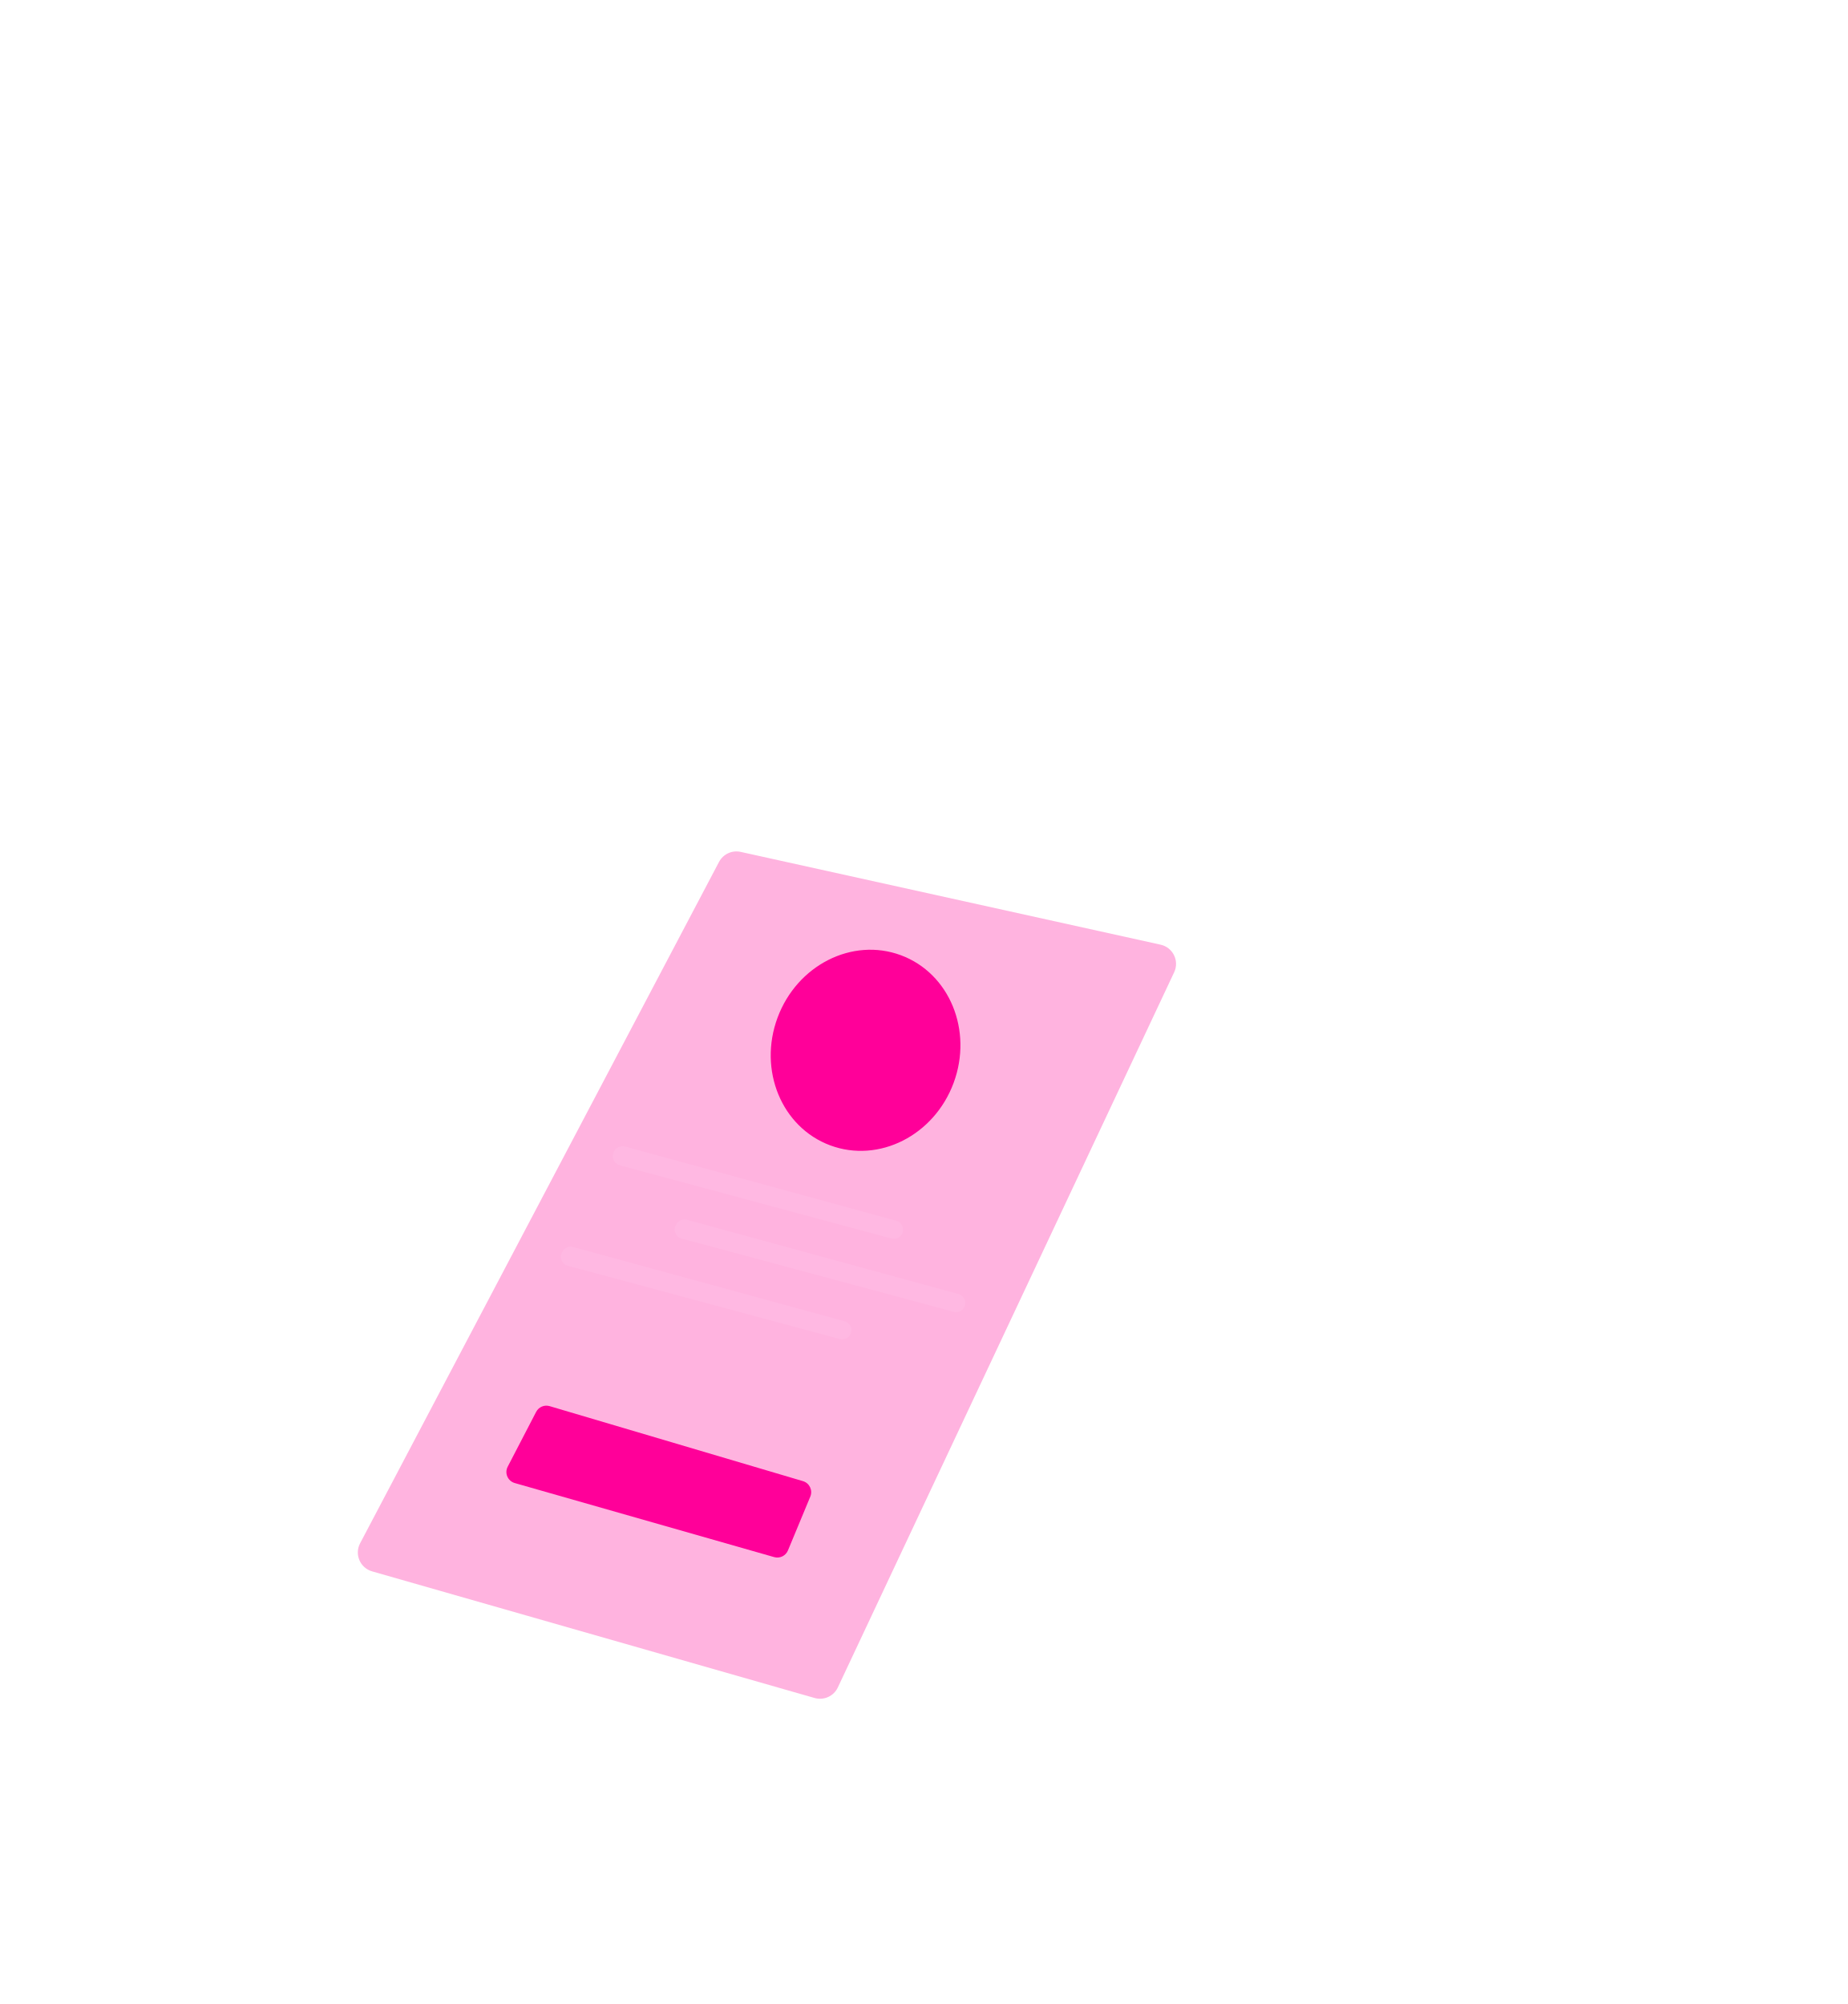
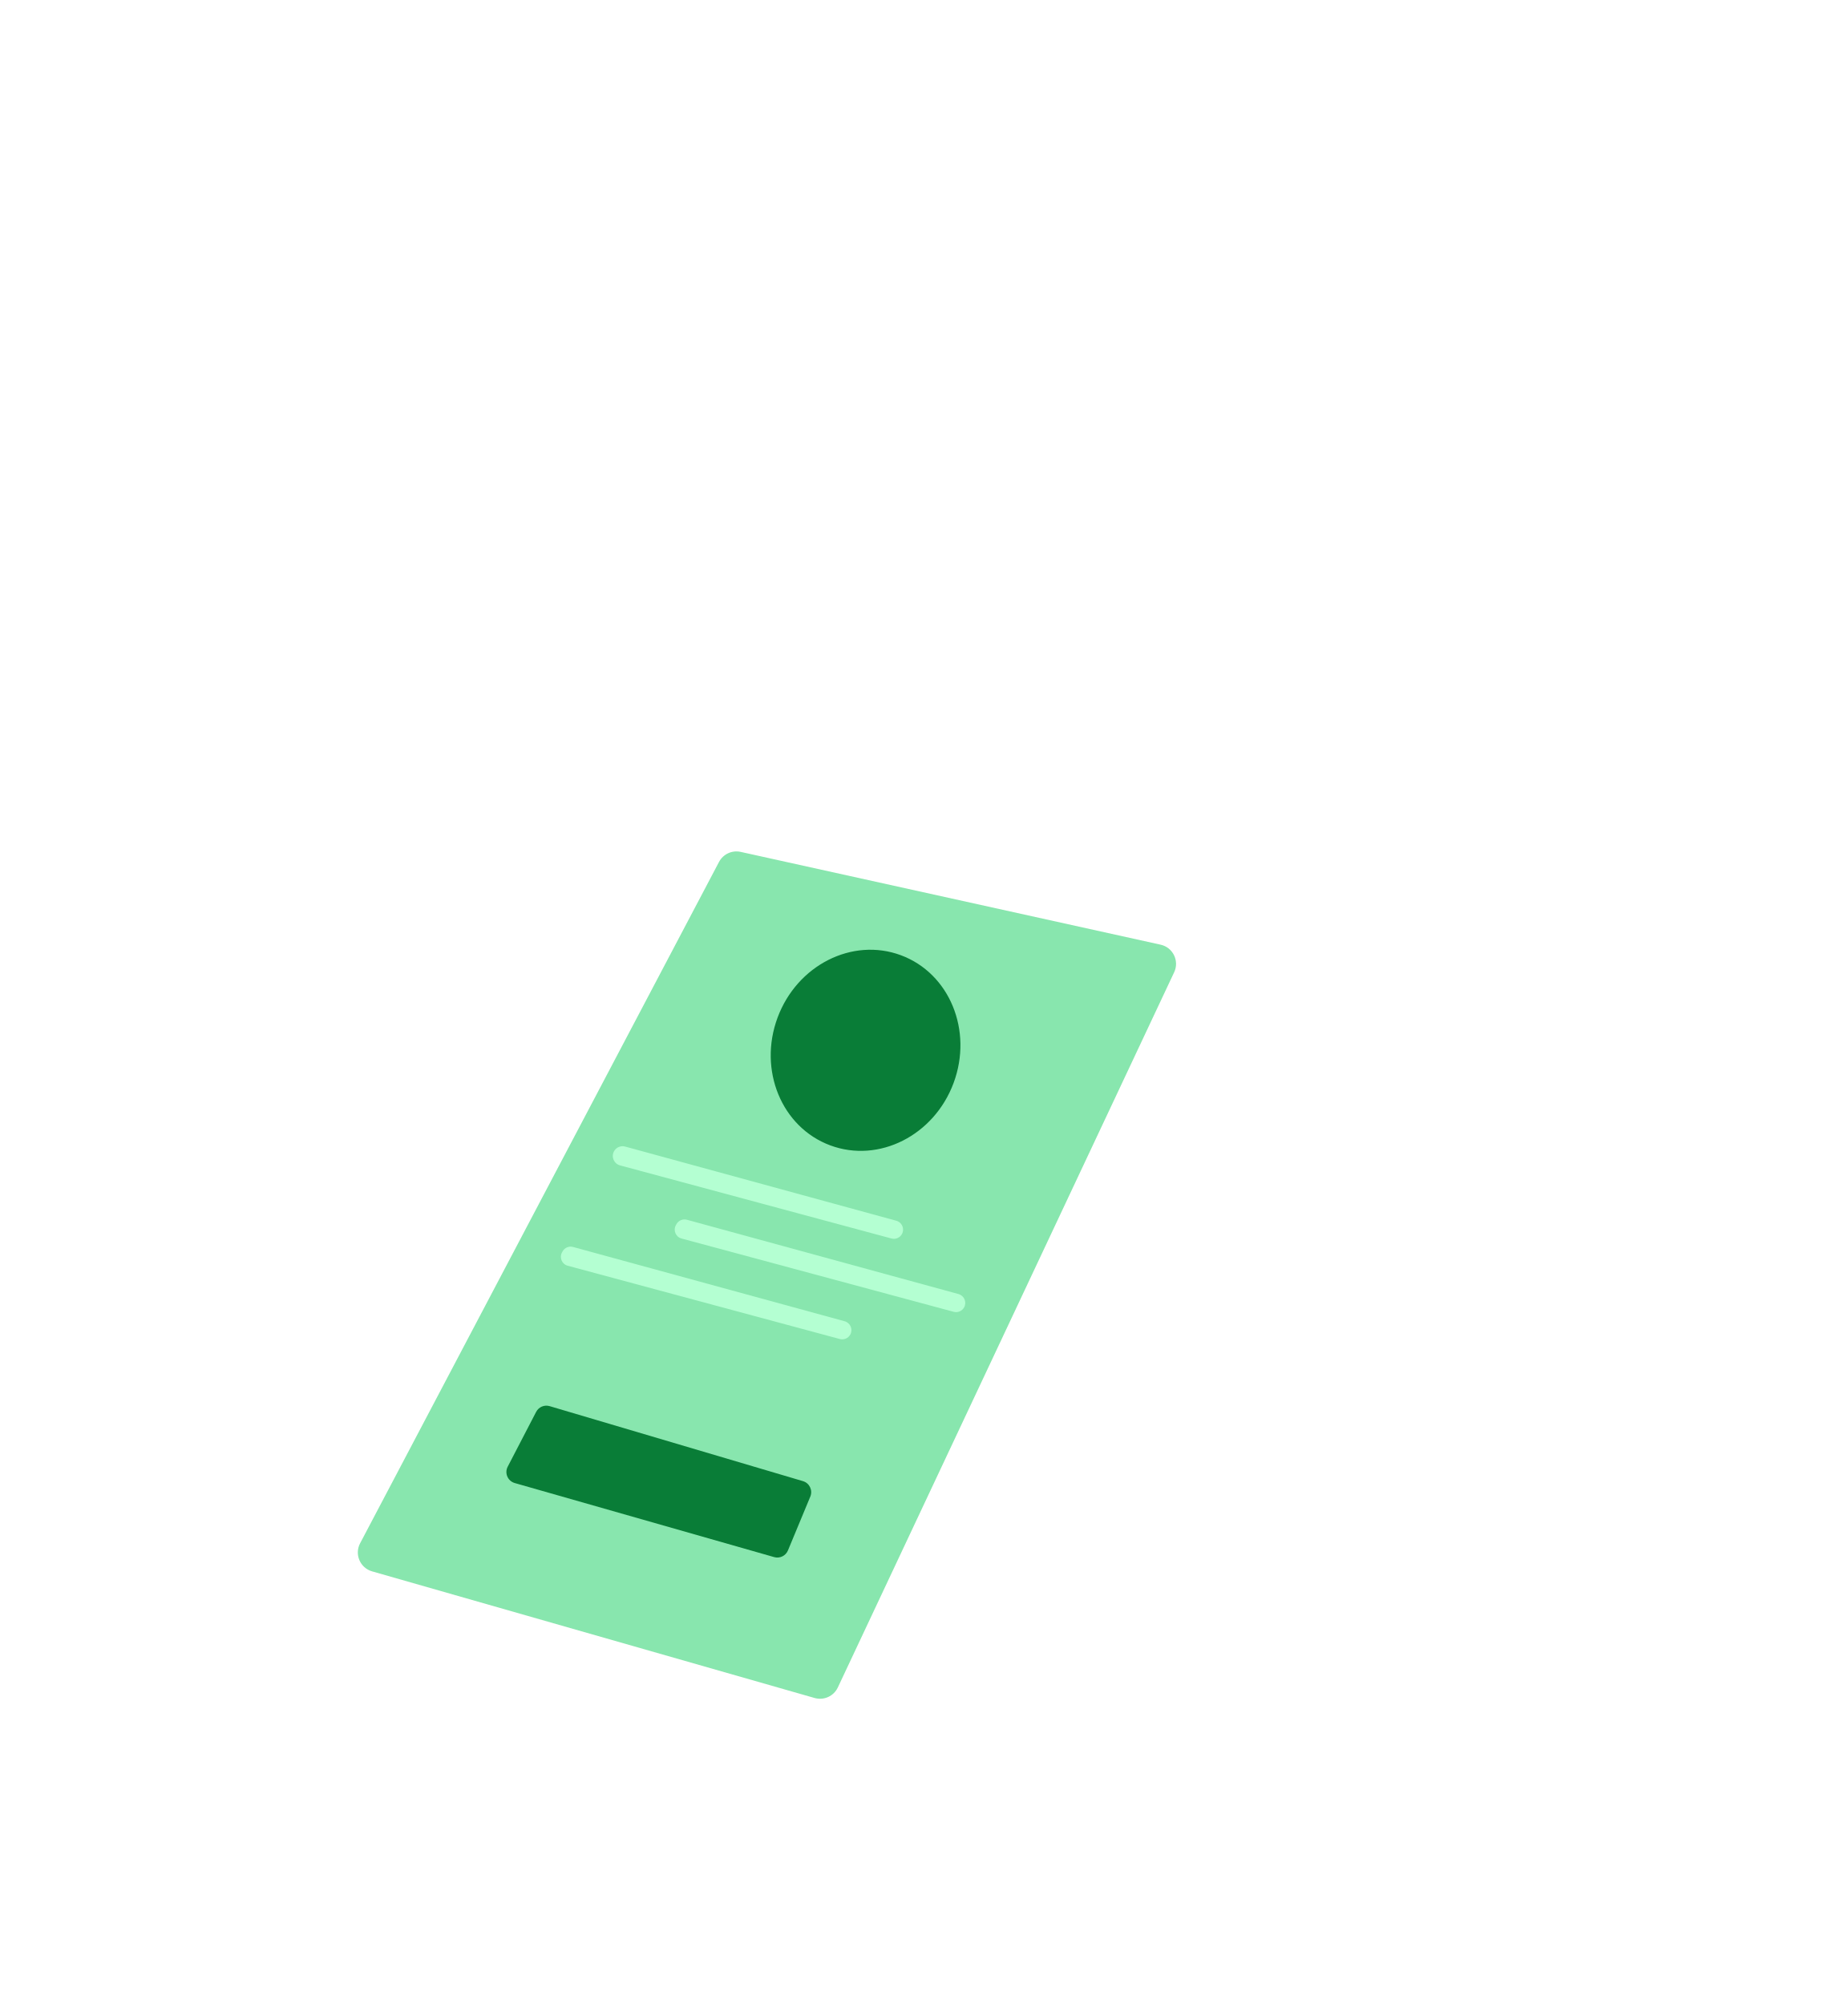
<svg xmlns="http://www.w3.org/2000/svg" viewBox="0 0 1108.84 1202.77">
  <defs>
-     <style>.cls-1{fill:#ffb8e2;}.cls-2{fill:#f09;}.cls-3{fill:#ff4cb3;}.cls-3,.cls-4{opacity:0;}.cls-5{fill:#ff93d2;opacity:.7;}</style>
+     <style>.cls-1{fill:#B4FFD2;}.cls-2{fill:#097D37;}.cls-3{fill:#ff4cb3;}.cls-3,.cls-4{opacity:0;}.cls-5{fill:#56DB8B;opacity:.7;}</style>
  </defs>
  <g id="Layer_1">
    <rect class="cls-4" y="160.93" width="1024" height="1024" />
  </g>
  <g id="Layer_5">
    <polygon class="cls-3" points="710.88 570.17 710.88 580.49 501.35 1029.98 209.33 948.33 209.33 939.11 710.88 570.17" />
    <path class="cls-5" d="M444.47,511.29l251.99,55.69c7.39,1.63,11.36,9.7,8.14,16.55l-201.83,429.25c-2.46,5.24-8.36,7.92-13.93,6.33l-265.55-76c-7.2-2.06-10.69-10.22-7.2-16.85l215.38-408.94c2.48-4.71,7.8-7.17,12.99-6.03Z" />
    <path class="cls-1" d="M368.47,690.97h0c-1.84,3.33-.07,7.49,3.6,8.48l162.9,43.88c2.49,.67,5.11-.47,6.31-2.75h0c1.65-3.12-.01-6.97-3.42-7.91l-162.73-44.52c-2.61-.71-5.36,.45-6.67,2.82Z" />
    <path class="cls-1" d="M405.91,734.74l-.33,.6c-1.73,3.14-.06,7.07,3.4,8l163.31,43.99c2.49,.67,5.11-.47,6.31-2.75h0c1.65-3.12-.01-6.97-3.42-7.91l-162.98-44.59c-2.46-.67-5.06,.43-6.29,2.66Z" />
    <path class="cls-1" d="M337.59,751.07l-.33,.6c-1.73,3.14-.06,7.07,3.4,8l163.31,43.99c2.49,.67,5.11-.47,6.31-2.75h0c1.65-3.12-.01-6.97-3.42-7.91l-162.98-44.59c-2.46-.67-5.06,.43-6.29,2.66Z" />
    <path class="cls-2" d="M321.74,847.37l-17.08,32.92c-2.01,3.87,.03,8.61,4.23,9.81l155.68,44.45c3.37,.96,6.92-.75,8.26-3.99l13.43-32.34c1.57-3.78-.48-8.1-4.41-9.26l-152.03-45.02c-3.17-.94-6.56,.5-8.08,3.44Z" />
    <ellipse class="cls-2" cx="519.4" cy="630.34" rx="60.87" ry="56.34" transform="translate(-252.25 898.02) rotate(-69.64)" />
  </g>
</svg>
